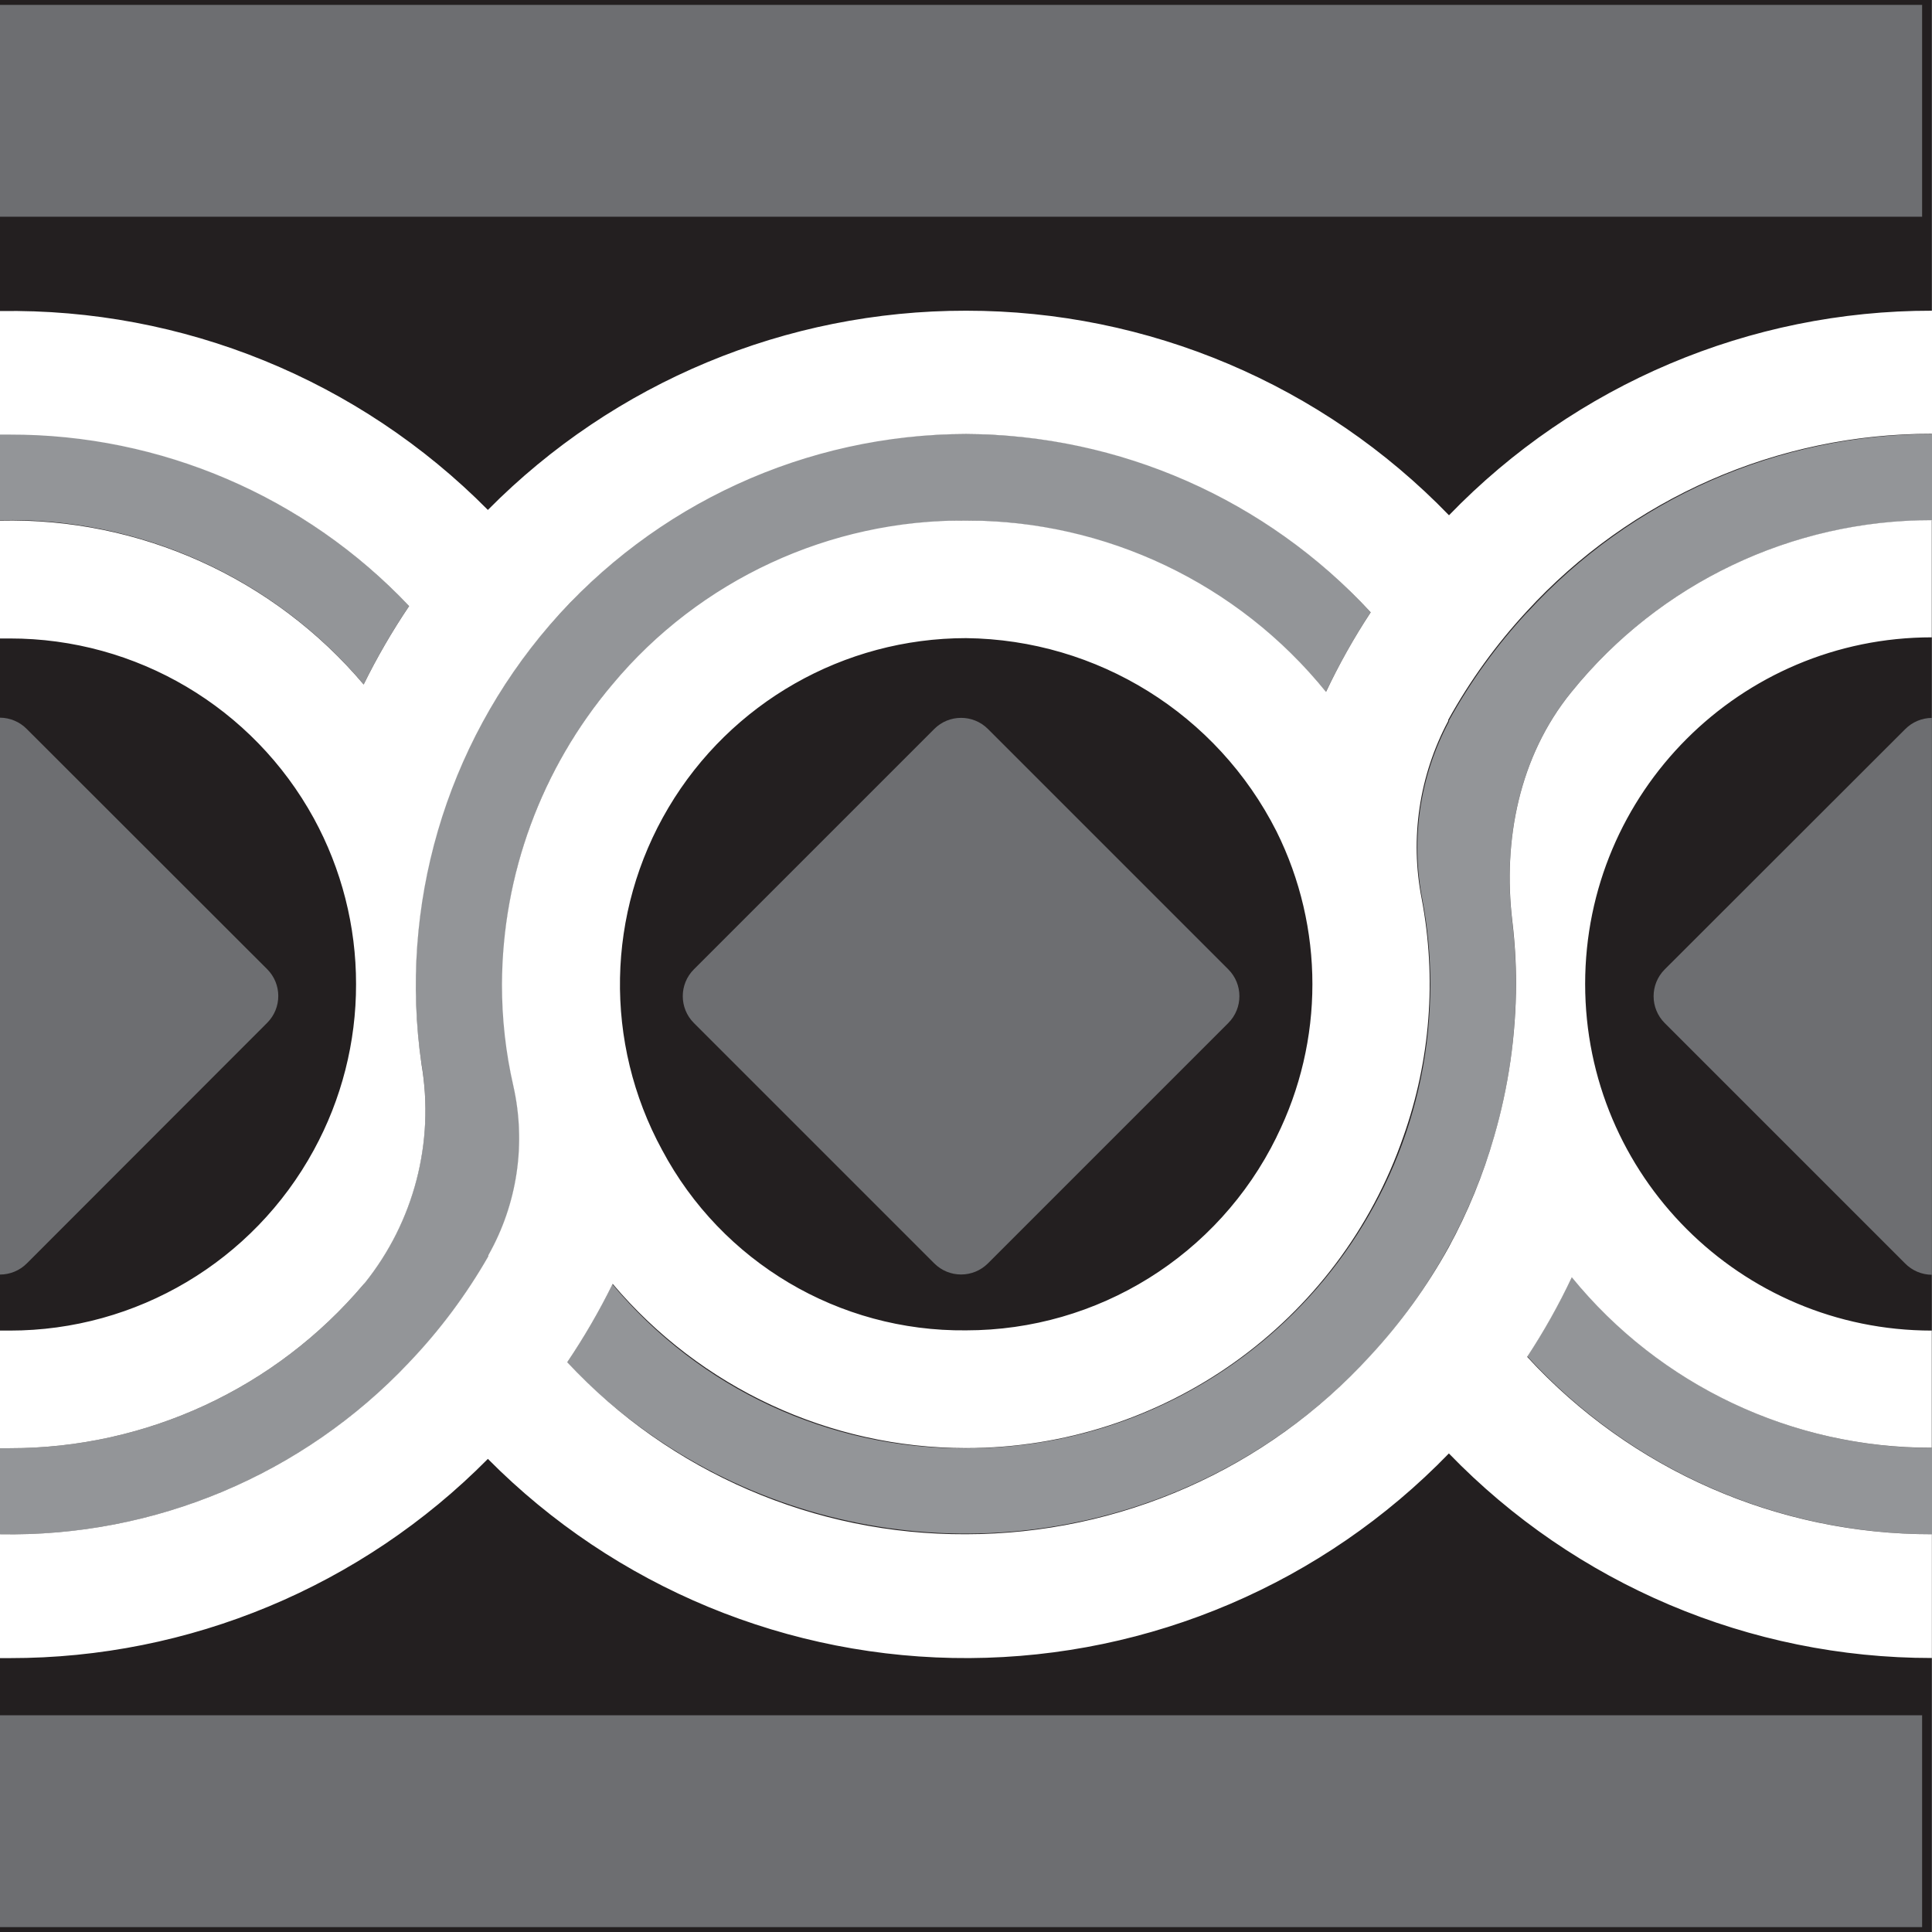
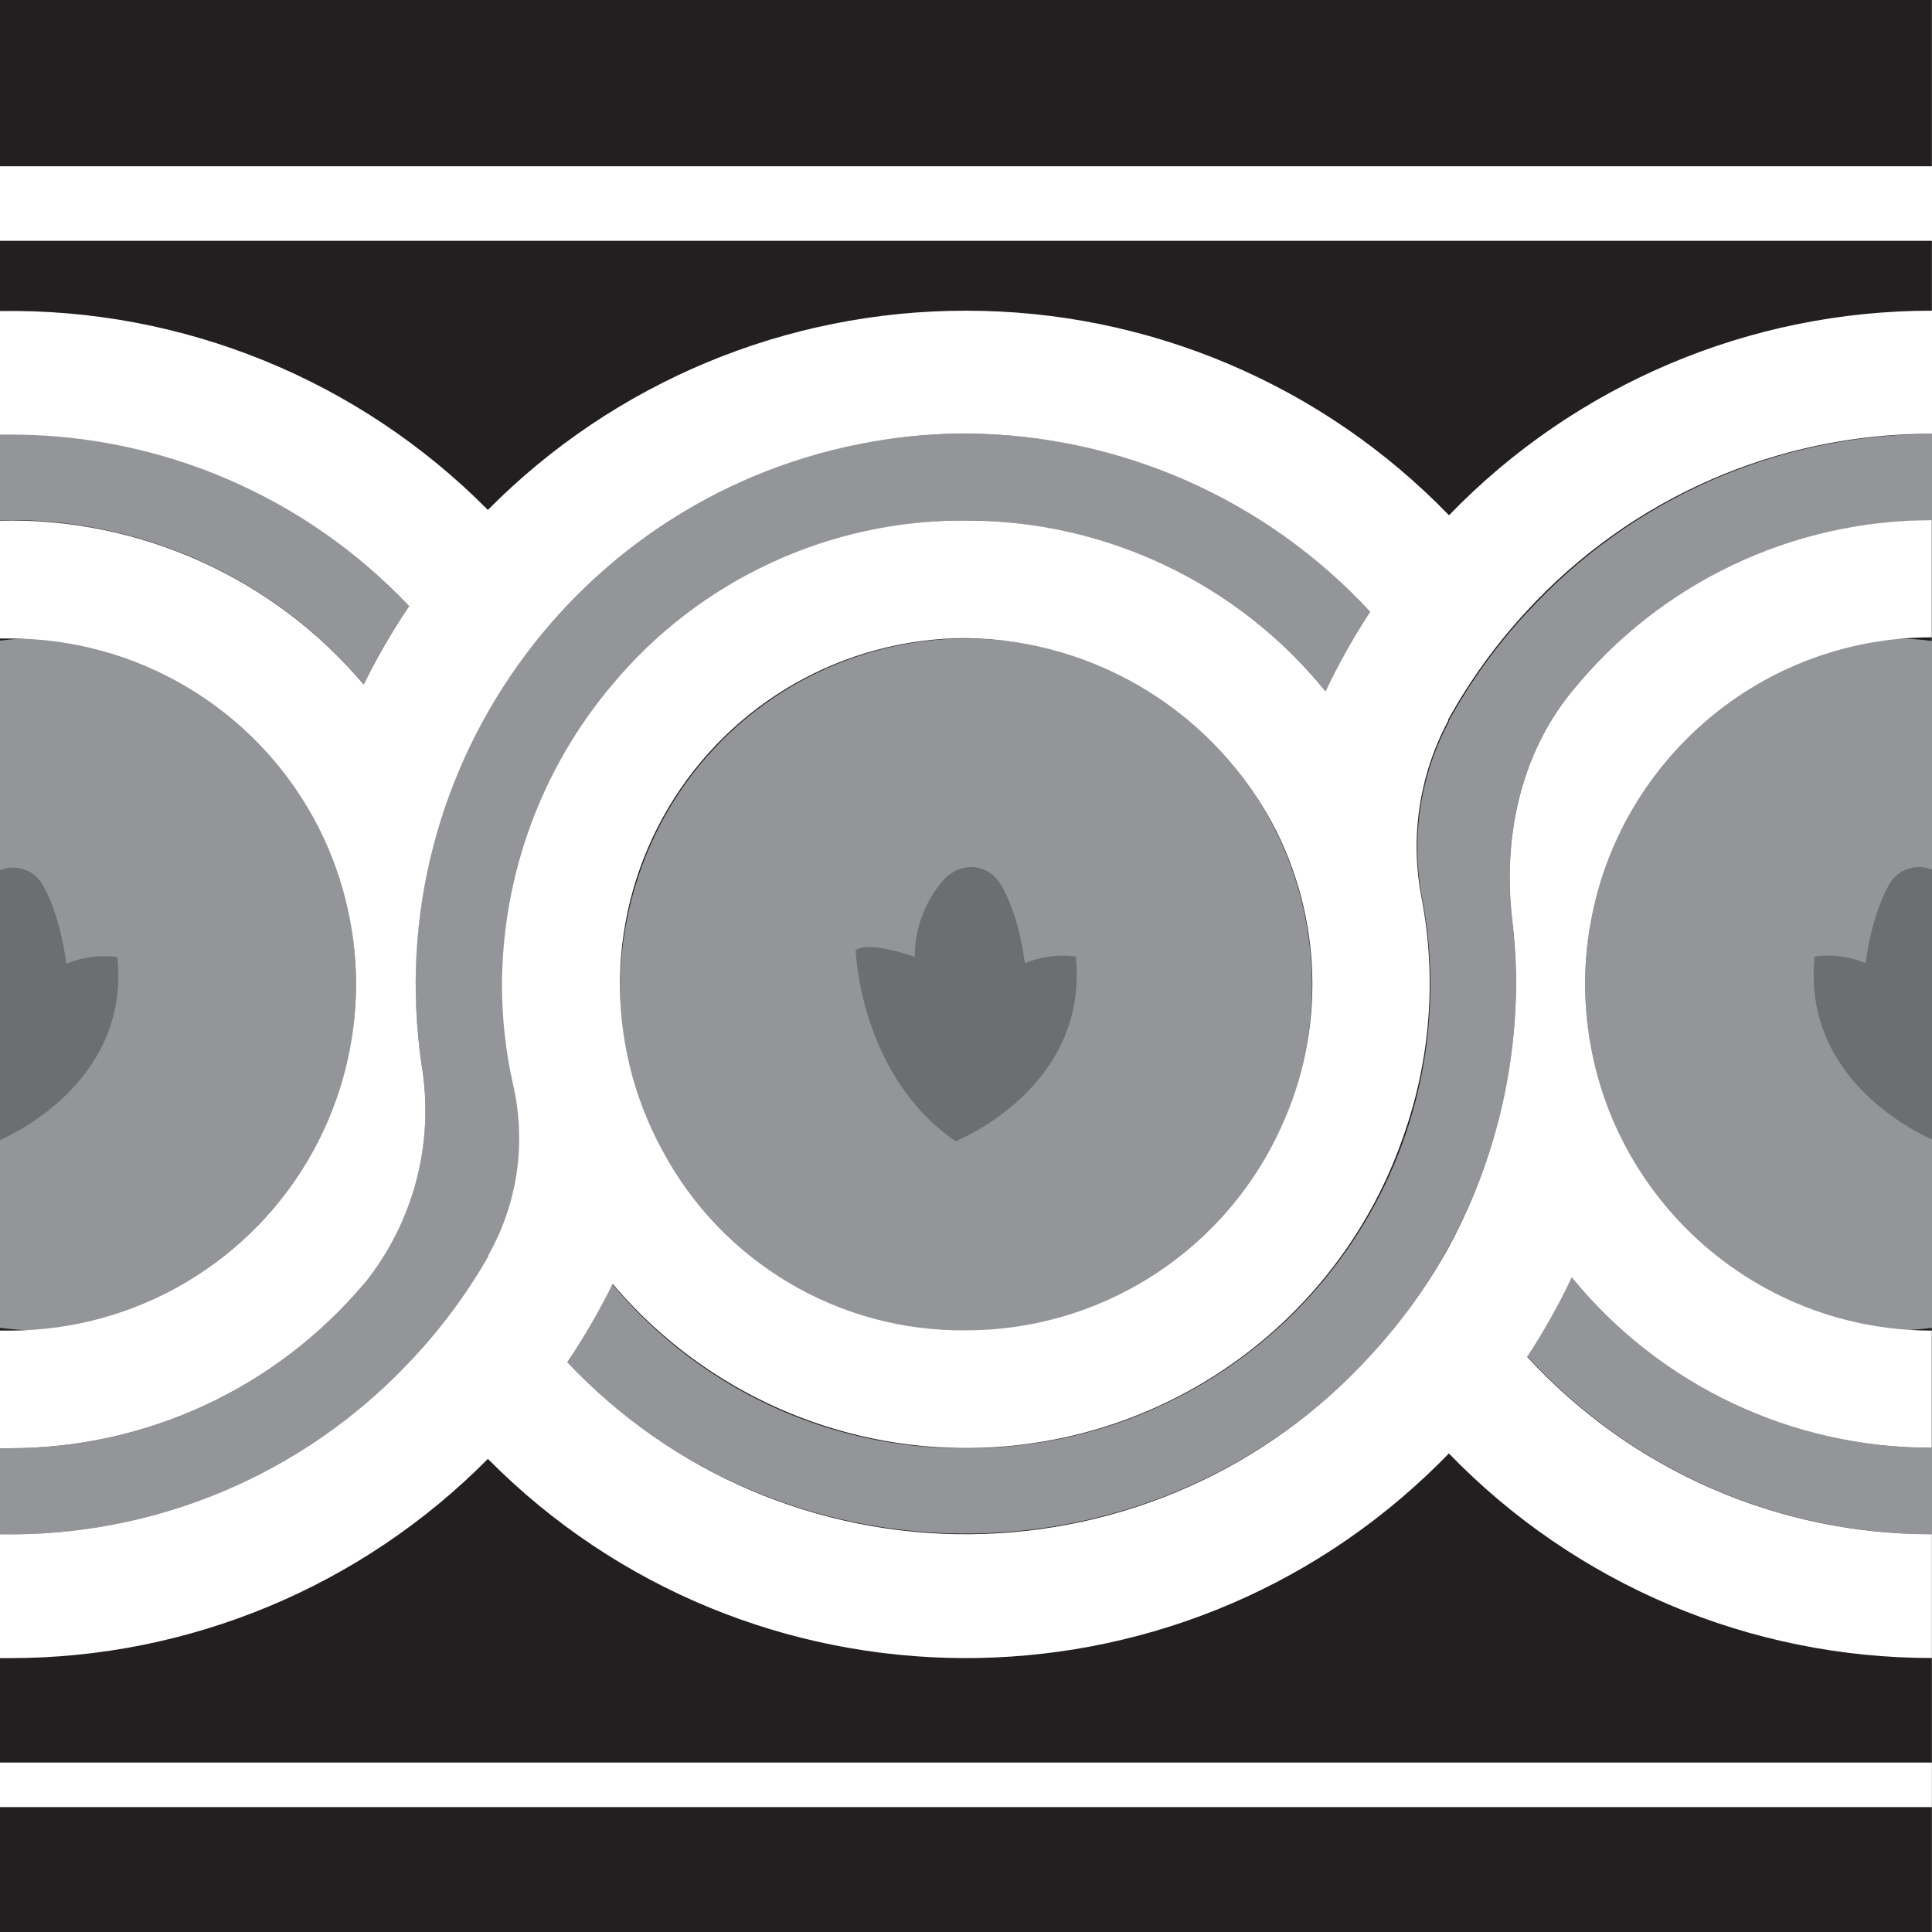
<svg xmlns="http://www.w3.org/2000/svg" width="170" height="170" viewBox="0 0 170 170">
  <g id="Camada_2" data-name="Camada 2">
    <g id="Camada_1-2" data-name="Camada 1">
-       <g id="_1" data-name="1">
-         <rect width="169.99" height="170" fill="#231f20" />
-       </g>
-       <g id="_2" data-name="2">
-         <g>
-           <path d="M36,119.91a48.85,48.85,0,0,0,7-9.37l0-.09a20.92,20.92,0,0,0,2.2-14.9A40.83,40.83,0,0,1,85,45.8a41.18,41.18,0,0,1,31.67,15.08,60.64,60.64,0,0,1,3.93-7A48.24,48.24,0,0,0,85,38.19,47.76,47.76,0,0,0,49.89,53.32,48.19,48.19,0,0,0,36.57,86.61a48.11,48.11,0,0,0,.52,7,24.27,24.27,0,0,1-5,19.25L32,113A40.71,40.71,0,0,1,.86,127.43c-.29,0-.57,0-.86,0V135A48.22,48.22,0,0,0,36,119.9Z" fill="#939598" />
-           <path d="M138.32,112.35a60.64,60.64,0,0,1-3.93,7A48.22,48.22,0,0,0,170,135V127.4a40.69,40.69,0,0,1-31.67-15.05Z" fill="#939598" />
-           <path d="M32,60.22a58.85,58.85,0,0,1,4-6.9A48.23,48.23,0,0,0,.86,38.19c-.29,0-.57,0-.86,0v7.58A40.7,40.7,0,0,1,32,60.22Z" fill="#939598" />
-           <path d="M134.38,53.88a48.41,48.41,0,0,0-6.89,9.53l0,.09a23.62,23.62,0,0,0-2.33,15.66,39.7,39.7,0,0,1,.7,7.45A40.84,40.84,0,0,1,85,127.44,40.24,40.24,0,0,1,53.88,113a58.85,58.85,0,0,1-4,6.9,48.43,48.43,0,0,0,83.51-33.3,46.21,46.21,0,0,0-.33-5.55c-.84-7.14.63-14.49,5.15-20.08l.09-.11A40.74,40.74,0,0,1,170,45.79v-7.6a48.26,48.26,0,0,0-35.61,15.69Z" fill="#939598" />
-           <polygon points="0 117.04 0 127.39 0 127.39 0 117.04 0 117.04" fill="#939598" />
-           <polygon points="0 134.96 0 145.86 0 145.86 0 134.96 0 134.96" fill="#939598" />
-           <polygon points="0 27.37 0 38.24 0 38.24 0 27.37 0 27.37" fill="#939598" />
-           <polygon points="0 45.81 0 56.18 0 56.18 0 45.81 0 45.81" fill="#939598" />
+       <g id="Camada_2-2" data-name="Camada 2">
+         <g id="Camada_1-2-2" data-name="Camada 1-2">
+           <g id="_1" data-name=" 1">
+             <rect width="169.99" height="170" fill="#231f20" />
+           </g>
+           <g id="_2" data-name=" 2">
+             <g>
+               <path d="M36,119.91a48.89,48.89,0,0,0,7-9.37v-.09a20.92,20.92,0,0,0,2.2-14.9A40.82,40.82,0,0,1,76.12,46.79a40.22,40.22,0,0,1,8.88-1,41.15,41.15,0,0,1,31.67,15.08,60,60,0,0,1,3.93-7A48.36,48.36,0,0,0,37.09,93.61a24.27,24.27,0,0,1-5,19.25L32,113A40.74,40.74,0,0,1,.86,127.43H0V135a48.21,48.21,0,0,0,36-15.1Z" fill="#939598" />
+               <path d="M138.32,112.35a60,60,0,0,1-3.93,7A48.23,48.23,0,0,0,170,135v-7.6a40.69,40.69,0,0,1-31.67-15.05Z" fill="#939598" />
+               <path d="M32,60.22a59.22,59.22,0,0,1,4-6.9A48.23,48.23,0,0,0,.86,38.19H0v7.58A40.68,40.68,0,0,1,32,60.22Z" fill="#939598" />
+               <path d="M134.38,53.88a48.19,48.19,0,0,0-6.89,9.53v.09a23.58,23.58,0,0,0-2.33,15.66,39.66,39.66,0,0,1,.7,7.45A40.83,40.83,0,0,1,85,127.44h0A40.23,40.23,0,0,1,53.88,113a59.22,59.22,0,0,1-4,6.9,48.43,48.43,0,0,0,83.51-33.3,46.83,46.83,0,0,0-.33-5.55c-.84-7.14.63-14.49,5.15-20.08l.09-.11A40.74,40.74,0,0,1,170,45.79v-7.6a48.23,48.23,0,0,0-35.61,15.69Z" fill="#939598" />
+               <polygon points="0 117.04 0 127.39 0 127.39 0 117.04 0 117.04" fill="#939598" />
+               <polygon points="0 134.96 0 145.86 0 145.86 0 134.96 0 134.96" fill="#939598" />
+               <polygon points="0 27.37 0 38.24 0 38.24 0 27.37 0 27.37" fill="#939598" />
+               <polygon points="0 45.81 0 56.18 0 56.18 0 45.81 0 45.81" fill="#939598" />
+             </g>
+             <path d="M85,56.18A30.49,30.49,0,0,0,56.07,77.43a31.16,31.16,0,0,0,0,19.15A30.51,30.51,0,1,0,85,56.18Z" fill="#939598" />
+             <path d="M140.85,77.15a33.31,33.31,0,0,0,0,18.91c3.58,12.43,14.09,20.91,26,21a25.52,25.52,0,0,0,3.15-.22V56.4a25.52,25.52,0,0,0-3.15-.22C154.94,56.26,144.43,64.73,140.85,77.15Z" fill="#939598" />
+             <path d="M29.93,96.07a32.44,32.44,0,0,0,1.4-9.46,32.49,32.49,0,0,0-1.4-9.46c-3.68-12.44-14.47-20.93-26.7-21A26.82,26.82,0,0,0,0,56.37v60.47a24.92,24.92,0,0,0,3.23.22C15.46,117,26.24,108.51,29.93,96.07Z" fill="#939598" />
+           </g>
+           <g id="_3" data-name="3">
+             <path d="M83.23,77.19a10.34,10.34,0,0,0-2.74,7s-4.1-1.46-5.2-.58c0,0,.34,11,8.79,16.81,0,0,11.76-4.63,10.58-16.26a8.94,8.94,0,0,0-4.49.59s-.48-4.46-2.27-7.16a3,3,0,0,0-4.29-.68A2.43,2.43,0,0,0,83.23,77.19Z" fill="#6d6e71" />
+             <path d="M170,76.52a3,3,0,0,0-3.57,1c-1.75,2.71-2.27,7.23-2.27,7.23a8.73,8.73,0,0,0-4.49-.59c-1.09,10.64,8.71,15.37,10.33,16.11Z" fill="#6d6e71" />
+             <path d="M0,100.32c1.62-.74,11.42-5.47,10.33-16.11a8.73,8.73,0,0,0-4.49.59s-.52-4.52-2.27-7.23a3,3,0,0,0-3.57-1Z" fill="#6d6e71" />
+           </g>
+           <g id="_4" data-name=" 4">
+             <path d="M85,27.34A59.09,59.09,0,0,0,42.93,44.87,59.07,59.07,0,0,0,0,27.37V38.24H.86A48.21,48.21,0,0,1,36,53.33a59.22,59.22,0,0,0-4,6.9A40.67,40.67,0,0,0,0,45.81V56.18H.86A30.47,30.47,0,0,1,27.61,72a30.51,30.51,0,0,1,0,29.2A30.47,30.47,0,0,1,.86,117.08H0v10.35H.86A40.74,40.74,0,0,0,32,113l.09-.1a24.27,24.27,0,0,0,5-19.25,48.51,48.51,0,0,1,41-55,47.8,47.8,0,0,1,6.87-.5,48.73,48.73,0,0,1,35.61,15.69,58.58,58.58,0,0,0-3.93,7A40.74,40.74,0,0,0,85,45.8,40.25,40.25,0,0,0,53.88,60.23a41.08,41.08,0,0,0-9.71,26.39,40.08,40.08,0,0,0,1,8.93,20.92,20.92,0,0,1-2.2,14.9v.09a48.18,48.18,0,0,1-7,9.37A48.23,48.23,0,0,1,0,135v10.9H.86a59.11,59.11,0,0,0,42.07-17.53,59.19,59.19,0,0,0,83.71.38l.85-.86a59.06,59.06,0,0,0,42.5,18V135a48.19,48.19,0,0,1-35.61-15.61,58.58,58.58,0,0,0,3.93-7,40.72,40.72,0,0,0,31.67,15V117.08a30.5,30.5,0,0,1,0-61V45.77a40.72,40.72,0,0,0-31.67,15.08l-.09.11c-4.52,5.59-6,12.94-5.15,20.08a46.83,46.83,0,0,1,.33,5.55,49.1,49.1,0,0,1-5.93,23.17,48.89,48.89,0,0,1-6.89,9.53,48.2,48.2,0,0,1-70.67.58,59.22,59.22,0,0,0,4-6.9,40.7,40.7,0,0,0,69.58-13,40.16,40.16,0,0,0,1.61-20.9,23.58,23.58,0,0,1,2.33-15.66v-.09a48.89,48.89,0,0,1,6.89-9.53A48.25,48.25,0,0,1,170,38.17V27.34a59,59,0,0,0-42.5,18A59.06,59.06,0,0,0,85,27.34Zm27.32,72.72a30.45,30.45,0,0,1-27.32,17,29.92,29.92,0,0,1-26.74-15.87A30.47,30.47,0,0,1,85,56.15a31,31,0,0,1,27.32,17,30.23,30.23,0,0,1,0,26.9Z" fill="#fff" />
+             <rect y="155.09" width="169.99" height="3.92" fill="#fff" />
+             <rect y="14.63" width="170" height="6.56" fill="#fff" />
+           </g>
        </g>
-       </g>
-       <g id="_3" data-name="3">
-         <rect y="0.43" width="169.13" height="18.64" fill="#6d6e71" />
-         <rect y="150.93" width="169.13" height="18.64" fill="#6d6e71" />
-         <path d="M2.36,111.17,23.51,90a3.34,3.34,0,0,0,0-4.72L2.36,64.15a3.34,3.34,0,0,0-2.36-1v49A3.34,3.34,0,0,0,2.36,111.17Z" fill="#6d6e71" />
-         <path d="M146.48,85.3a3.34,3.34,0,0,0,0,4.72l21.15,21.15a3.34,3.34,0,0,0,2.36,1v-49a3.34,3.34,0,0,0-2.36,1Z" fill="#6d6e71" />
-         <rect x="66.27" y="69.36" width="36.59" height="36.59" rx="3.34" transform="translate(-37.21 85.47) rotate(-45)" fill="#6d6e71" />
-       </g>
-       <g id="_4" data-name="4">
-         <path d="M85,27.34A59.09,59.09,0,0,0,42.93,44.87,59.06,59.06,0,0,0,0,27.37V38.24c.29,0,.57,0,.86,0A48.23,48.23,0,0,1,36,53.33a58.85,58.85,0,0,0-4,6.9A40.7,40.7,0,0,0,0,45.81V56.18c.29,0,.57,0,.86,0A30.47,30.47,0,0,1,27.61,72a30.36,30.36,0,0,1,3.72,14.6,30.33,30.33,0,0,1-3.72,14.6A30.45,30.45,0,0,1,.86,117.08c-.29,0-.57,0-.86,0v10.35c.29,0,.57,0,.86,0A40.71,40.71,0,0,0,32,113l.09-.1a24.25,24.25,0,0,0,5-19.25A48.5,48.5,0,0,1,85,38.19a48.71,48.71,0,0,1,35.61,15.69,57.64,57.64,0,0,0-3.93,7A40.74,40.74,0,0,0,85,45.8,40.24,40.24,0,0,0,53.88,60.23a41.1,41.1,0,0,0-9.71,26.39,39.81,39.81,0,0,0,1,8.93,20.92,20.92,0,0,1-2.2,14.9l0,.09a48.24,48.24,0,0,1-7,9.37A48.21,48.21,0,0,1,0,135v10.9l.86,0a59.1,59.1,0,0,0,42.07-17.53,59.19,59.19,0,0,0,84.56-.48,59.07,59.07,0,0,0,42.5,18V135a48.2,48.2,0,0,1-35.61-15.61,57.64,57.64,0,0,0,3.93-7,40.73,40.73,0,0,0,31.67,15V117.08a30.48,30.48,0,0,1,0-61V45.77a40.72,40.72,0,0,0-31.67,15.08l-.09.11c-4.52,5.59-6,12.94-5.15,20.08a46.21,46.21,0,0,1,.33,5.55A48.58,48.58,0,0,1,131.47,100a48,48,0,0,1-4,9.76,48.82,48.82,0,0,1-6.89,9.53A48.24,48.24,0,0,1,85,135a47.76,47.76,0,0,1-35.09-15.13,58.85,58.85,0,0,0,4-6.9A40.71,40.71,0,0,0,85,127.42,40.72,40.72,0,0,0,123.49,100a40.2,40.2,0,0,0,1.61-20.9,23.61,23.61,0,0,1,2.33-15.66l0-.09a48.82,48.82,0,0,1,6.89-9.53A48.24,48.24,0,0,1,170,38.17V27.34a59,59,0,0,0-42.5,18,59.07,59.07,0,0,0-42.5-18Zm27.32,72.72a30.44,30.44,0,0,1-27.32,17,29.93,29.93,0,0,1-26.74-15.87A30.47,30.47,0,0,1,85,56.15a31,31,0,0,1,27.32,17,30.2,30.2,0,0,1,0,26.9Z" fill="#fff" />
      </g>
    </g>
  </g>
</svg>
